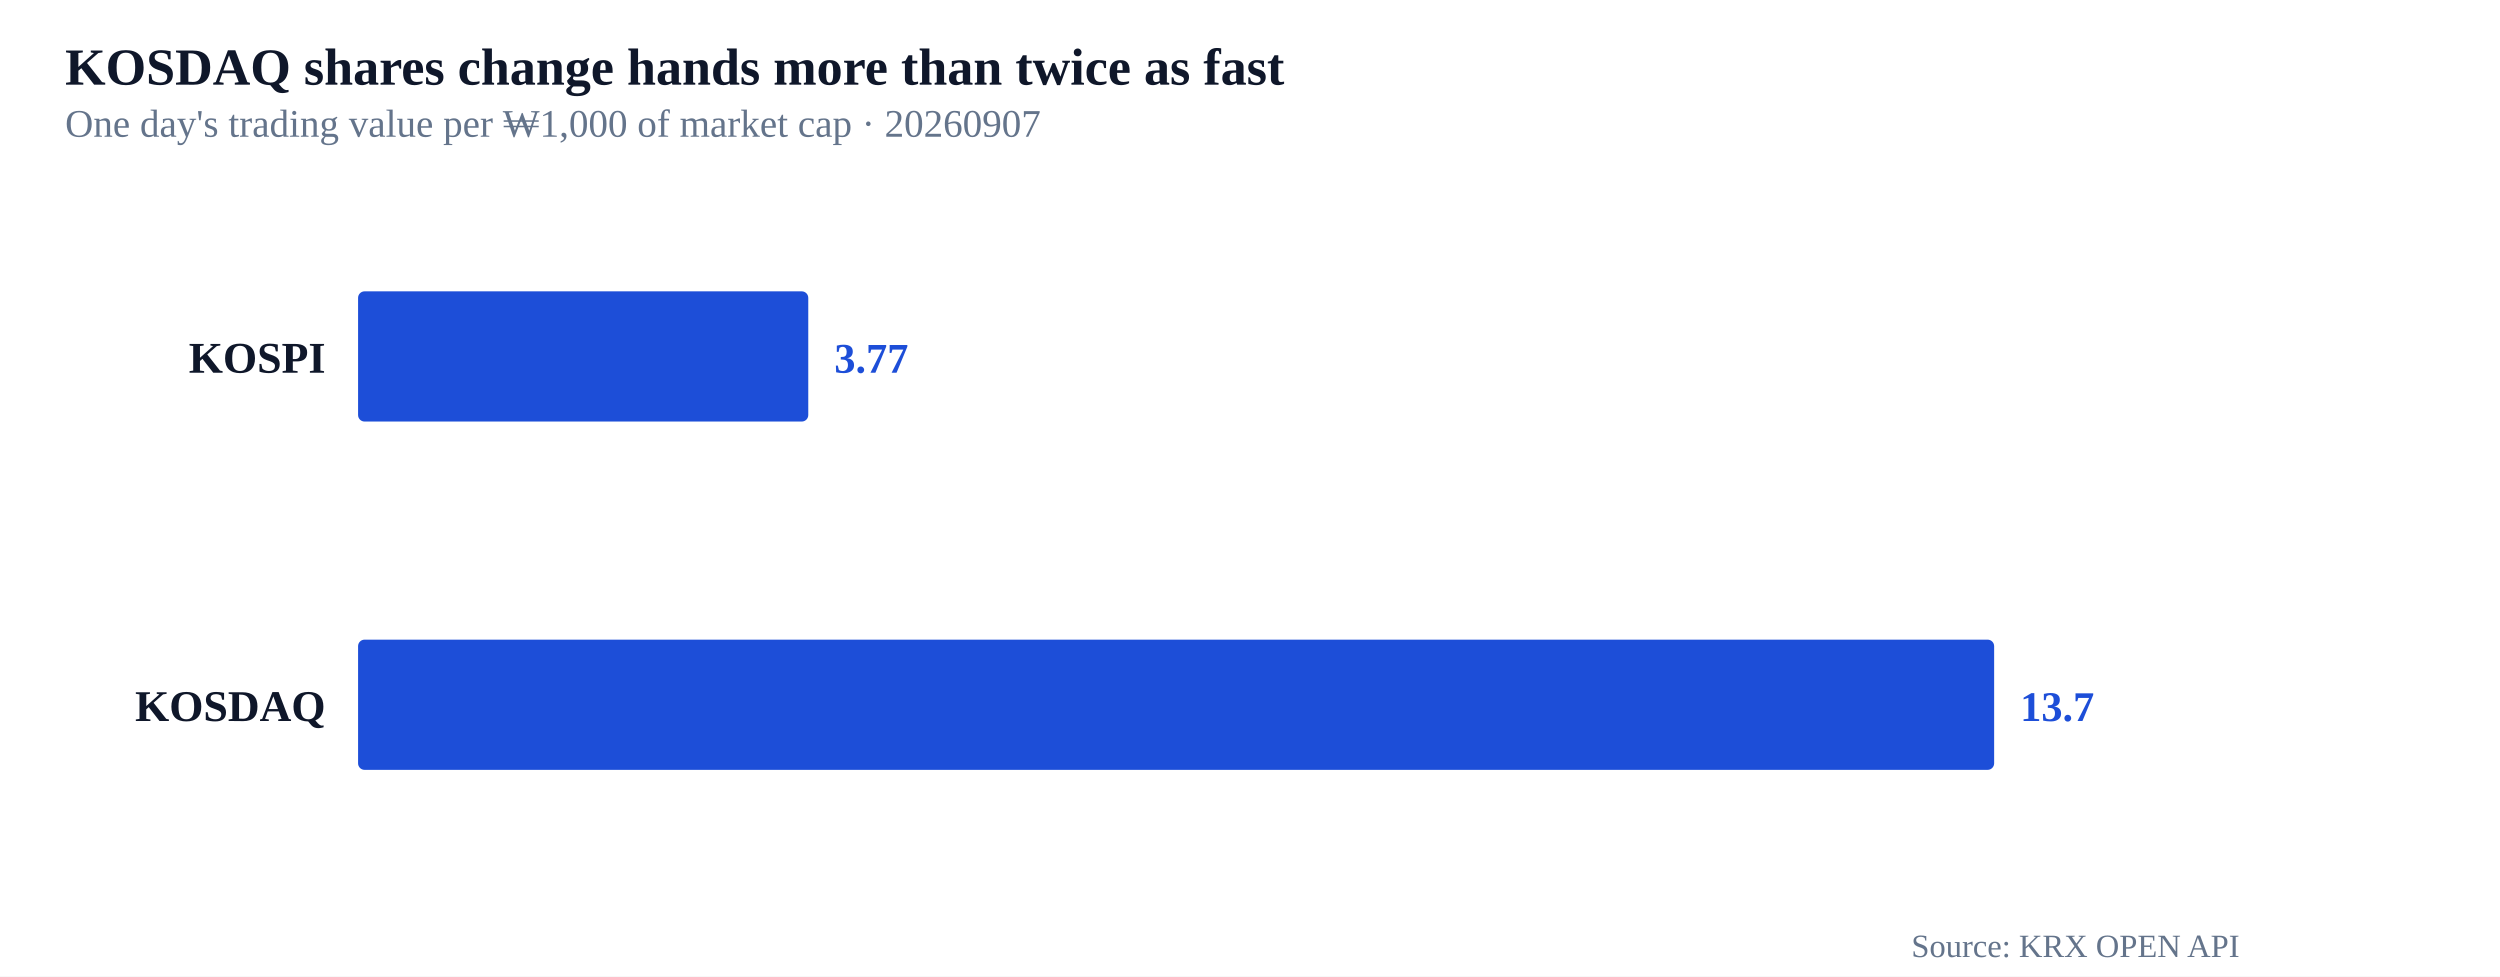
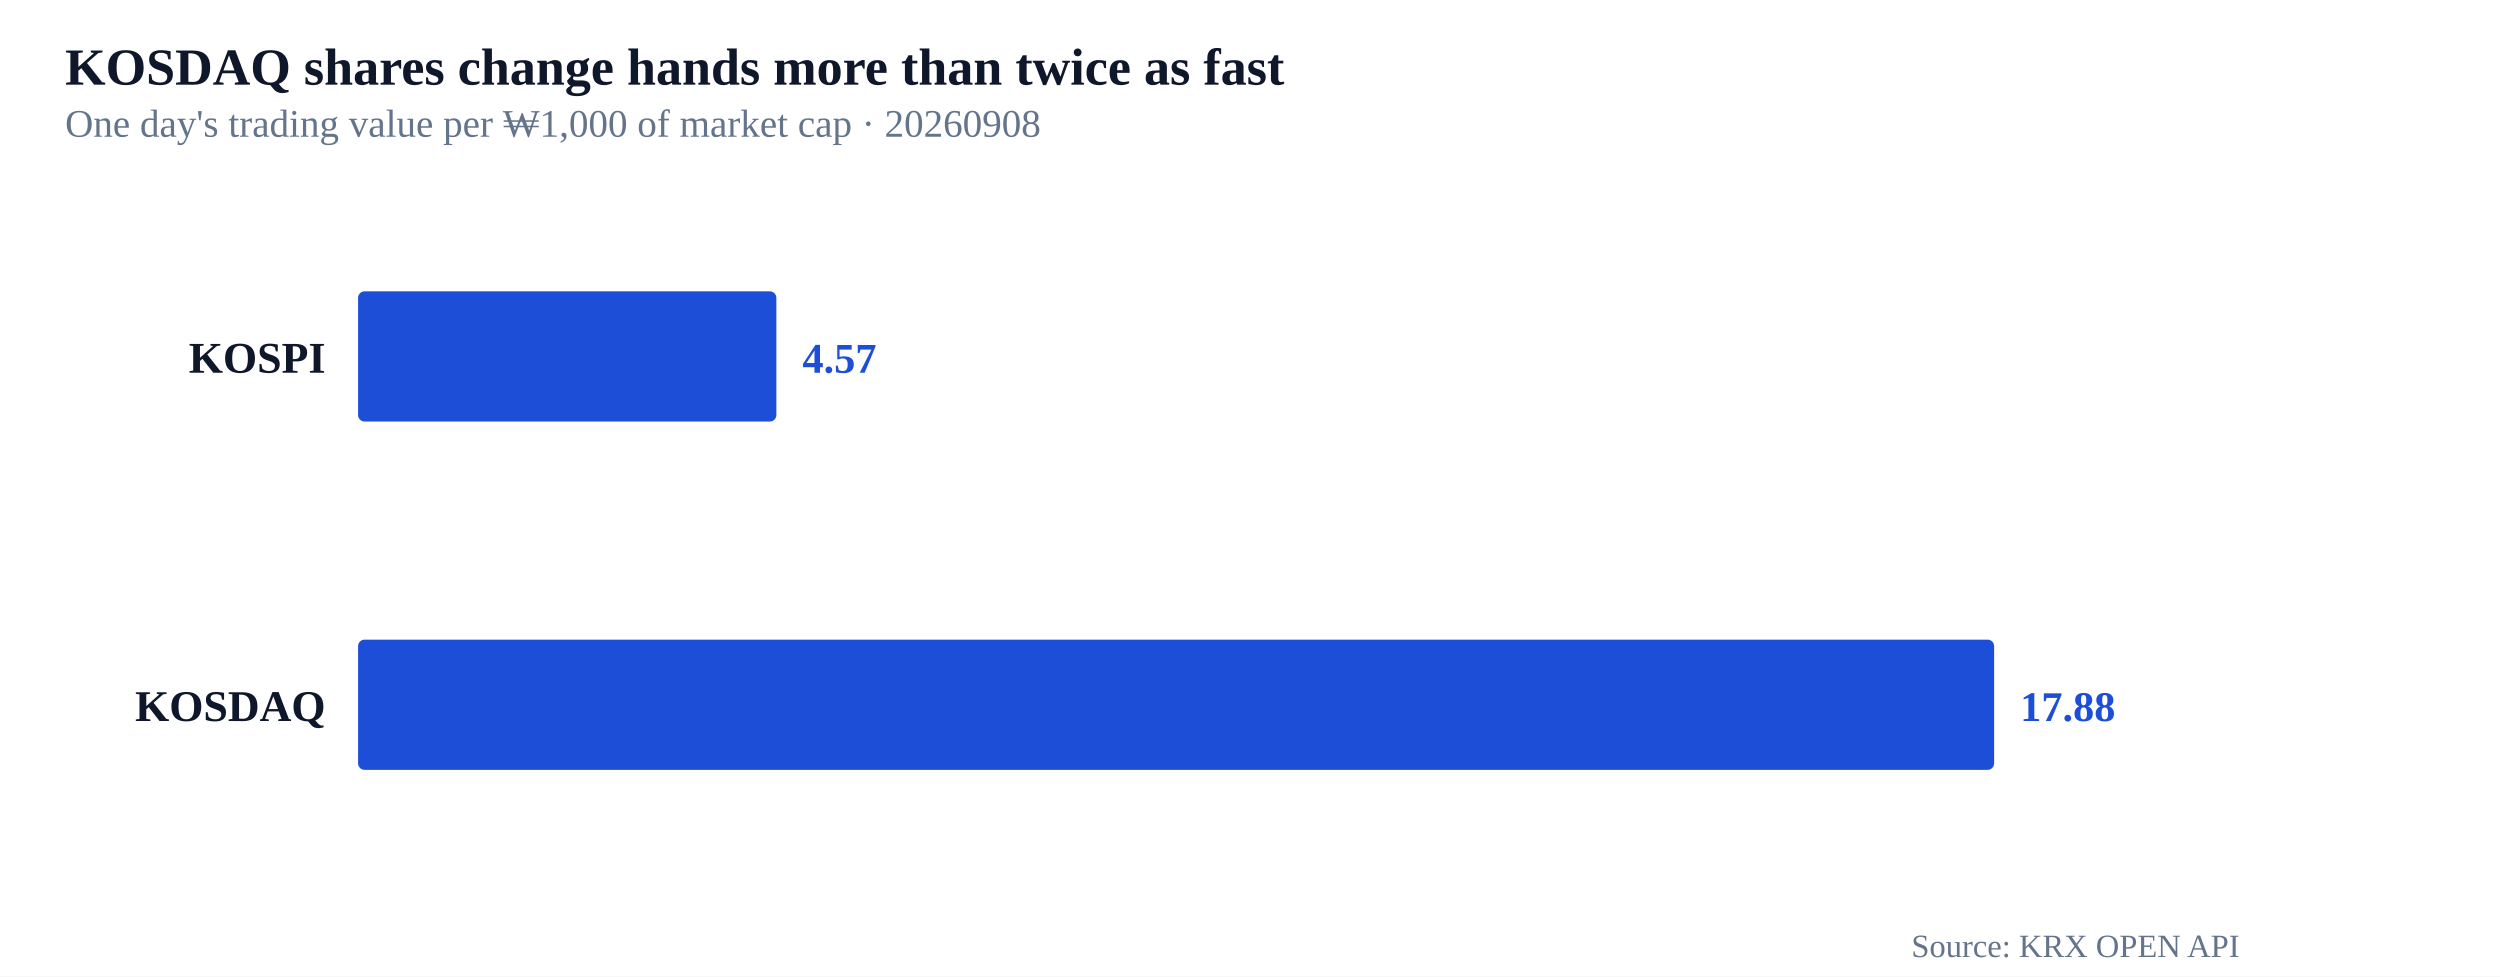
<svg xmlns="http://www.w3.org/2000/svg" viewBox="0 0 768 300" font-family="Georgia,'Times New Roman',serif" role="img" aria-label="Daily turnover per 1000 of market cap: KOSDAQ trades far more actively than KOSPI">
  <rect width="768" height="300" fill="#ffffff" />
  <text x="20" y="26" font-size="16" font-weight="700" fill="#0f172a">KOSDAQ shares change hands more than twice as fast</text>
-   <text x="20" y="42" font-size="12" fill="#64748b">One day's trading value per ₩1,000 of market cap · 20260907</text>
-   <rect x="110" y="89.5" width="138.3" height="40" fill="#1d4ed8" rx="2" />
+   <text x="20" y="42" font-size="12" fill="#64748b">One day's trading value per ₩1,000 of market cap · 20260908</text>
+   <rect x="110" y="89.5" width="128.5" height="40" fill="#1d4ed8" rx="2" />
  <text x="100" y="114.5" text-anchor="end" font-size="13.5" font-weight="700" fill="#0f172a">KOSPI</text>
-   <text x="256.3" y="114.5" font-size="13" font-weight="700" fill="#1d4ed8">3.77</text>
+   <text x="246.5" y="114.5" font-size="13" font-weight="700" fill="#1d4ed8">4.57</text>
  <rect x="110" y="196.5" width="502.6" height="40" fill="#1d4ed8" rx="2" />
  <text x="100" y="221.5" text-anchor="end" font-size="13.5" font-weight="700" fill="#0f172a">KOSDAQ</text>
-   <text x="620.6" y="221.5" font-size="13" font-weight="700" fill="#1d4ed8">13.7</text>
+   <text x="620.6" y="221.5" font-size="13" font-weight="700" fill="#1d4ed8">17.88</text>
  <text x="688" y="294" text-anchor="end" font-size="10" fill="#64748b">Source: KRX OPEN API</text>
</svg>
